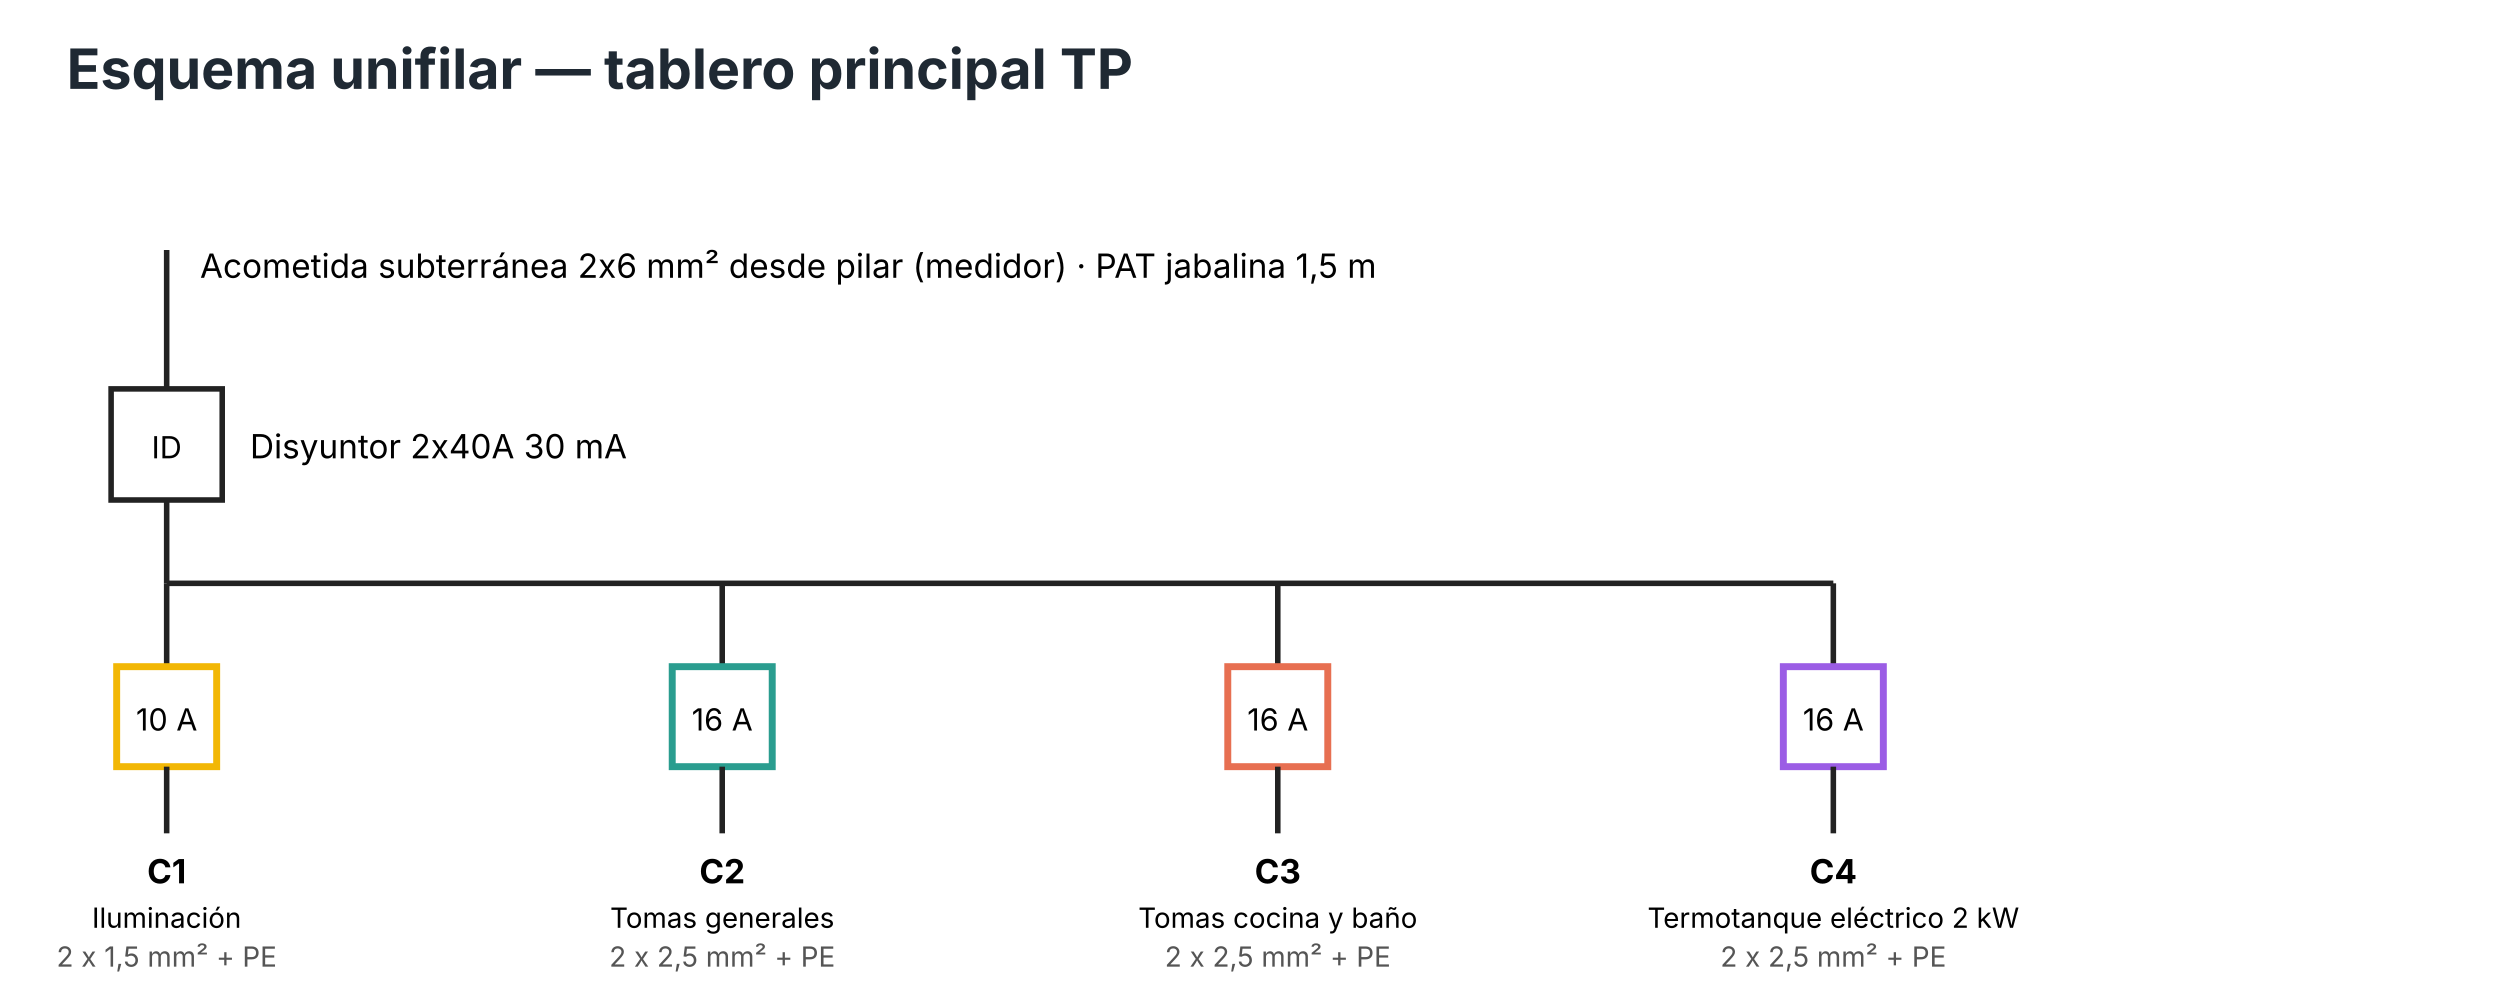
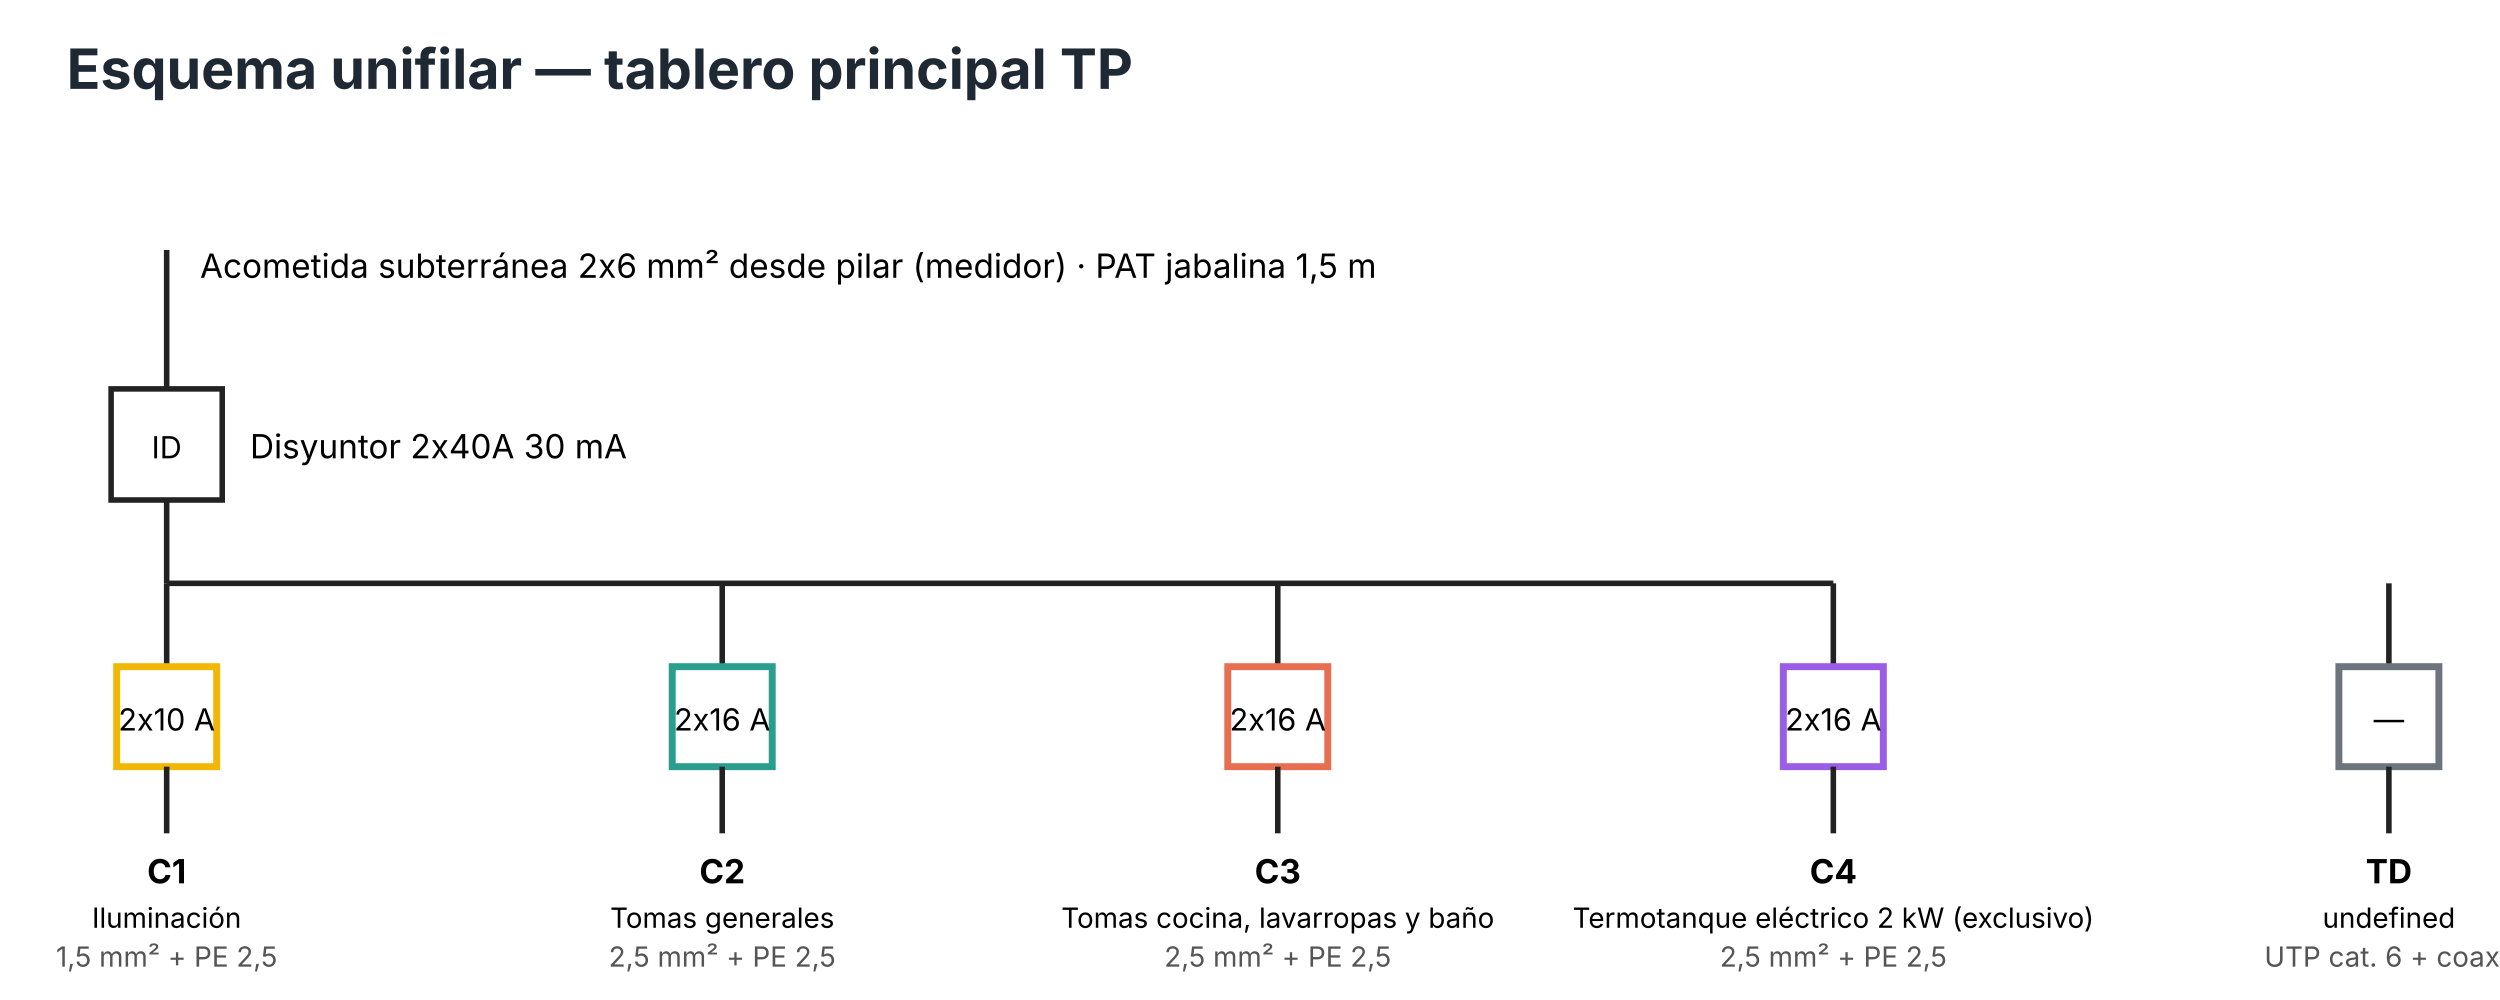
<svg xmlns="http://www.w3.org/2000/svg" viewBox="0 0 900 360" width="900" height="360">
  <style>
 .wall{fill:#2b2f33} .wallc{fill:#cfcac0;stroke:#2b2f33;stroke-width:1.2}
 .ins{fill:url(#ins)} .thin{stroke:#2b2f33;stroke-width:.8;fill:none}
 .open{fill:#fff;stroke:none} .glass{stroke:#3b82c4;stroke-width:1.2;fill:none}
 .swing{stroke:#555;stroke-width:.8;fill:none;stroke-dasharray:4 3}
 .furn{fill:#f6f3ec;stroke:#7a6f60;stroke-width:1} .furnhi{fill:none;stroke:#7a6f60;stroke-width:1;stroke-dasharray:6 4}
 .art{fill:#fff;stroke:#3a4a5a;stroke-width:1.2}
 .lbl{font-size:12px;fill:#333} .lbls{font-size:10px;fill:#555} .room{font-size:15px;font-weight:600;fill:#222}
 .area{font-size:12px;fill:#666} .dim{stroke:#a33;stroke-width:.8;fill:none} .dimt{font-size:11px;fill:#a33}
 .ttl{font-size:20px;font-weight:700;fill:#1f2933} .sub{font-size:12px;fill:#52606d}
 .stair{stroke:#555;stroke-width:.8;fill:#efe7dc} .staird{stroke:#777;stroke-width:.8;fill:none;stroke-dasharray:5 4}
 .ghost{opacity:.35} .grid{stroke:#e6e2da;stroke-width:.5}
</style>
  <defs>
    <pattern id="ins" width="10" height="10" patternUnits="userSpaceOnUse" patternTransform="rotate(45)">
      <rect width="10" height="10" fill="#f6e7a5" />
      <line x1="0" y1="0" x2="0" y2="10" stroke="#d8b84c" stroke-width="2" />
    </pattern>
    <marker id="arr" viewBox="0 0 10 10" refX="9" refY="5" markerWidth="7" markerHeight="7" orient="auto-start-reverse">
      <path d="M0,0 L10,5 L0,10 z" fill="#333" />
    </marker>
    <marker id="tick" viewBox="0 0 10 10" refX="5" refY="5" markerWidth="8" markerHeight="8" orient="auto">
      <path d="M2,8 L8,2" stroke="#a33" stroke-width="1.4" />
    </marker>
  </defs>
  <rect width="100%" height="100%" fill="#fff" />
  <text x="24" y="32" class="ttl" font-family="Inter, Arial, sans-serif">Esquema unifilar — tablero principal TP</text>
  <line x1="60" y1="90" x2="60" y2="140" stroke="#222" stroke-width="2" />
  <text x="72" y="100" font-size="12" font-family="Inter, Arial, sans-serif">Acometida subterránea 2x6 mm² desde pilar (medidor) · PAT jabalina 1,5 m</text>
  <rect x="40" y="140" width="40" height="40" fill="#fff" stroke="#222" stroke-width="2" />
  <text x="60" y="165" font-size="11" text-anchor="middle" font-family="Inter, Arial, sans-serif">ID</text>
  <text x="90" y="165" font-size="12" font-family="Inter, Arial, sans-serif">Disyuntor 2x40A 30 mA</text>
  <line x1="60" y1="180" x2="60" y2="210" stroke="#222" stroke-width="2" />
  <line x1="60" y1="210" x2="660" y2="210" stroke="#222" stroke-width="2" />
  <line x1="60" y1="210" x2="60" y2="240" stroke="#222" stroke-width="2" />
  <rect x="42" y="240" width="36" height="36" fill="#fff" stroke="#f2b705" stroke-width="2.5" />
-   <text x="60" y="263" font-size="11" text-anchor="middle" font-family="Inter, Arial, sans-serif">10 A</text>
+   <text x="60" y="263" font-size="11" text-anchor="middle" font-family="Inter, Arial, sans-serif">2x10 A</text>
  <line x1="60" y1="276" x2="60" y2="300" stroke="#222" stroke-width="2" />
  <text x="60" y="318" font-size="12" font-weight="700" text-anchor="middle" font-family="Inter, Arial, sans-serif">C1</text>
  <text x="60" y="334" font-size="10" text-anchor="middle" font-family="Inter, Arial, sans-serif">Iluminación</text>
-   <text x="60" y="348" font-size="10" text-anchor="middle" fill="#555" font-family="Inter, Arial, sans-serif">2 x 1,5 mm² + PE</text>
+   <text x="60" y="348" font-size="10" text-anchor="middle" fill="#555" font-family="Inter, Arial, sans-serif">1,5 mm² + PE 2,5</text>
  <line x1="260" y1="210" x2="260" y2="240" stroke="#222" stroke-width="2" />
  <rect x="242" y="240" width="36" height="36" fill="#fff" stroke="#2a9d8f" stroke-width="2.5" />
-   <text x="260" y="263" font-size="11" text-anchor="middle" font-family="Inter, Arial, sans-serif">16 A</text>
+   <text x="260" y="263" font-size="11" text-anchor="middle" font-family="Inter, Arial, sans-serif">2x16 A</text>
  <line x1="260" y1="276" x2="260" y2="300" stroke="#222" stroke-width="2" />
  <text x="260" y="318" font-size="12" font-weight="700" text-anchor="middle" font-family="Inter, Arial, sans-serif">C2</text>
  <text x="260" y="334" font-size="10" text-anchor="middle" font-family="Inter, Arial, sans-serif">Tomas generales</text>
-   <text x="260" y="348" font-size="10" text-anchor="middle" fill="#555" font-family="Inter, Arial, sans-serif">2 x 2,5 mm² + PE</text>
+   <text x="260" y="348" font-size="10" text-anchor="middle" fill="#555" font-family="Inter, Arial, sans-serif">2,5 mm² + PE 2,5</text>
  <line x1="460" y1="210" x2="460" y2="240" stroke="#222" stroke-width="2" />
  <rect x="442" y="240" width="36" height="36" fill="#fff" stroke="#e76f51" stroke-width="2.5" />
-   <text x="460" y="263" font-size="11" text-anchor="middle" font-family="Inter, Arial, sans-serif">16 A</text>
+   <text x="460" y="263" font-size="11" text-anchor="middle" font-family="Inter, Arial, sans-serif">2x16 A</text>
  <line x1="460" y1="276" x2="460" y2="300" stroke="#222" stroke-width="2" />
  <text x="460" y="318" font-size="12" font-weight="700" text-anchor="middle" font-family="Inter, Arial, sans-serif">C3</text>
-   <text x="460" y="334" font-size="10" text-anchor="middle" font-family="Inter, Arial, sans-serif">Tomas cocina y baño</text>
-   <text x="460" y="348" font-size="10" text-anchor="middle" fill="#555" font-family="Inter, Arial, sans-serif">2 x 2,5 mm² + PE</text>
+   <text x="460" y="334" font-size="10" text-anchor="middle" font-family="Inter, Arial, sans-serif">Tomas cocina, lavarropas y baño</text>
+   <text x="460" y="348" font-size="10" text-anchor="middle" fill="#555" font-family="Inter, Arial, sans-serif">2,5 mm² + PE 2,5</text>
  <line x1="660" y1="210" x2="660" y2="240" stroke="#222" stroke-width="2" />
  <rect x="642" y="240" width="36" height="36" fill="#fff" stroke="#9b5de5" stroke-width="2.5" />
-   <text x="660" y="263" font-size="11" text-anchor="middle" font-family="Inter, Arial, sans-serif">16 A</text>
+   <text x="660" y="263" font-size="11" text-anchor="middle" font-family="Inter, Arial, sans-serif">2x16 A</text>
  <line x1="660" y1="276" x2="660" y2="300" stroke="#222" stroke-width="2" />
  <text x="660" y="318" font-size="12" font-weight="700" text-anchor="middle" font-family="Inter, Arial, sans-serif">C4</text>
-   <text x="660" y="334" font-size="10" text-anchor="middle" font-family="Inter, Arial, sans-serif">Termotanque eléctrico 2 kW</text>
-   <text x="660" y="348" font-size="10" text-anchor="middle" fill="#555" font-family="Inter, Arial, sans-serif">2 x 2,5 mm² + PE</text>
+   <text x="660" y="334" font-size="10" text-anchor="middle" font-family="Inter, Arial, sans-serif">Termotanque eléctrico 2 kW (exclusivo)</text>
+   <text x="660" y="348" font-size="10" text-anchor="middle" fill="#555" font-family="Inter, Arial, sans-serif">2,5 mm² + PE 2,5</text>
+   <line x1="860" y1="210" x2="860" y2="240" stroke="#222" stroke-width="2" />
+   <rect x="842" y="240" width="36" height="36" fill="#fff" stroke="#6c757d" stroke-width="2.5" />
+   <text x="860" y="263" font-size="11" text-anchor="middle" font-family="Inter, Arial, sans-serif">—</text>
+   <line x1="860" y1="276" x2="860" y2="300" stroke="#222" stroke-width="2" />
+   <text x="860" y="318" font-size="12" font-weight="700" text-anchor="middle" font-family="Inter, Arial, sans-serif">TD</text>
+   <text x="860" y="334" font-size="10" text-anchor="middle" font-family="Inter, Arial, sans-serif">undefined</text>
+   <text x="860" y="348" font-size="10" text-anchor="middle" fill="#555" font-family="Inter, Arial, sans-serif">UTP cat. 6 + coaxil</text>
</svg>
